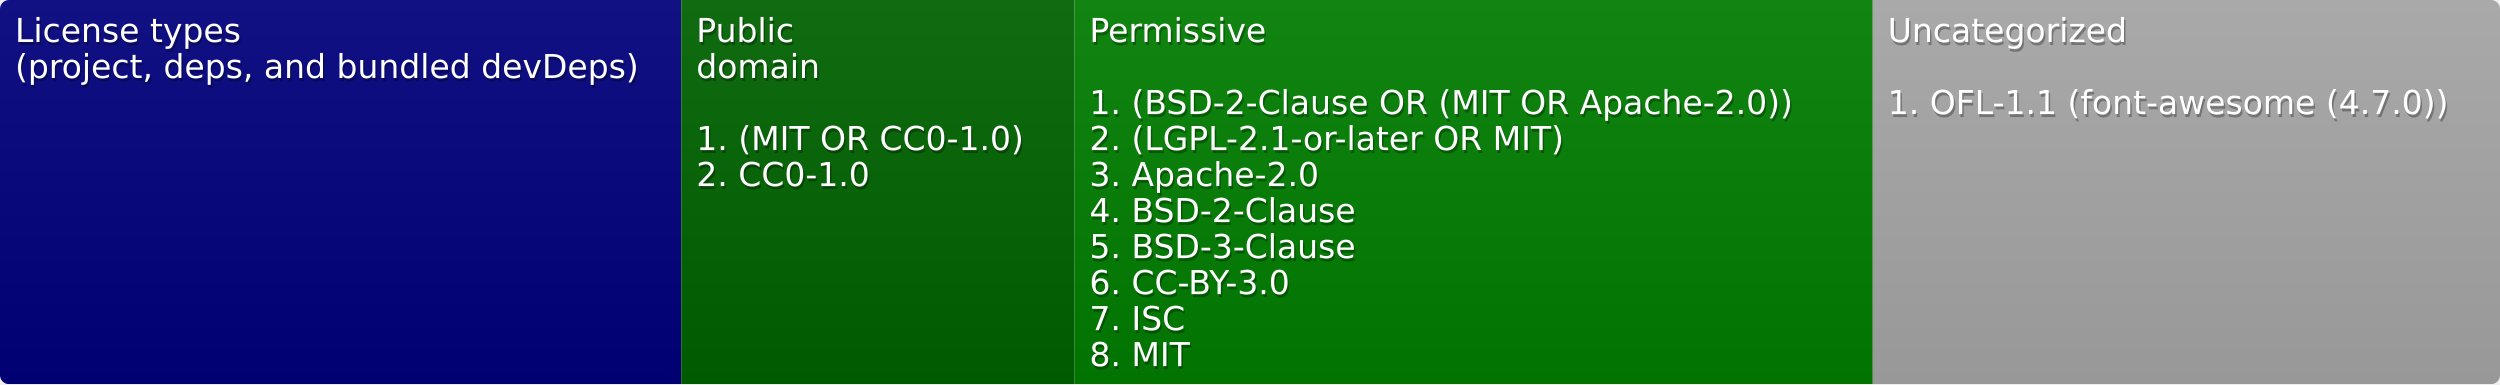
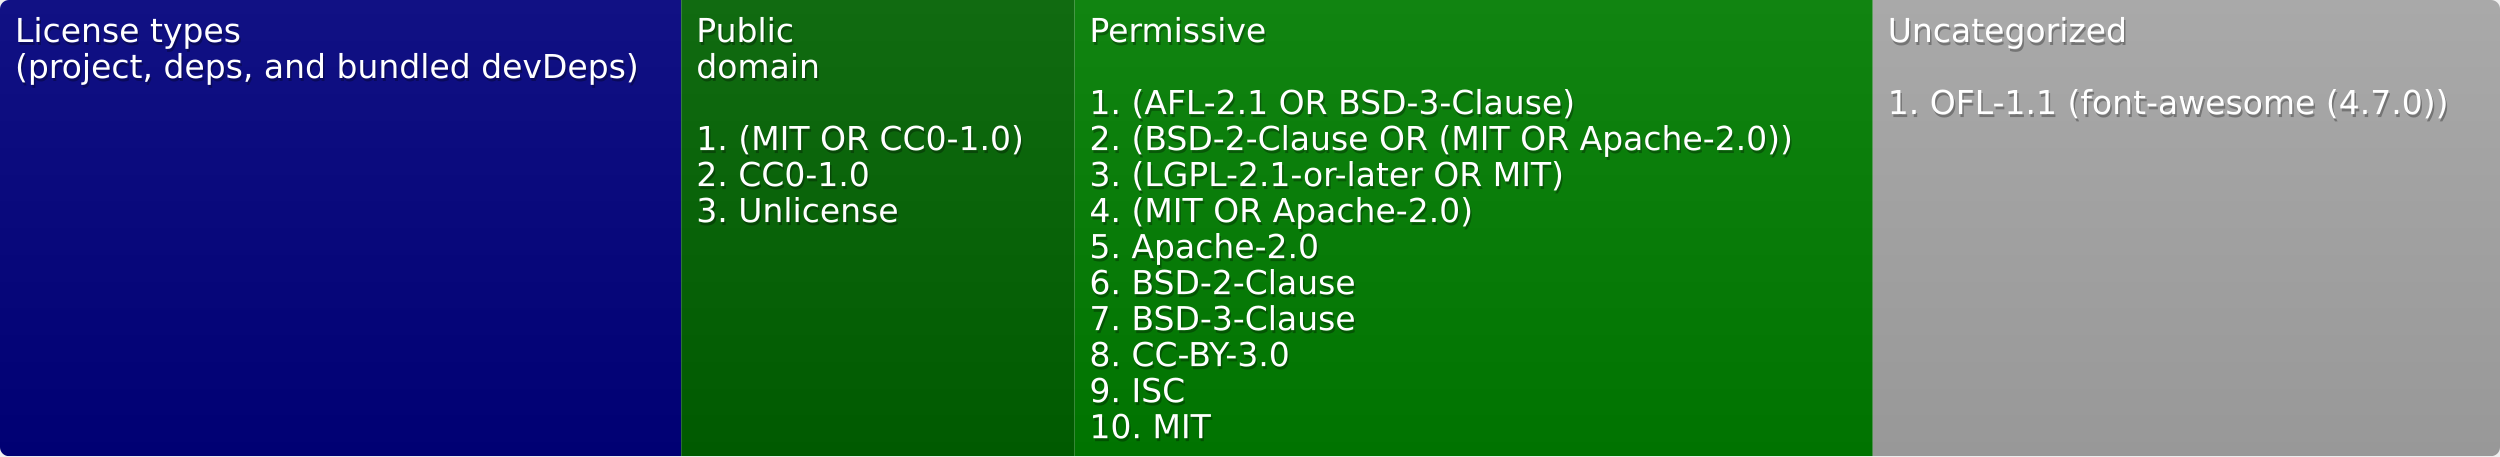
- <svg xmlns="http://www.w3.org/2000/svg" width="833" height="128">
+ <svg xmlns="http://www.w3.org/2000/svg" width="833" height="152">
  <defs>
    <style>text{font-size:11px;font-family:Verdana,DejaVu Sans,Geneva,sans-serif}text.shadow{fill:#010101;fill-opacity:.3}text.high{fill:#fff}</style>
    <linearGradient id="smooth" x2="0" y2="100%">
      <stop offset="0" stop-color="#aaa" stop-opacity=".1" />
      <stop offset="1" stop-opacity=".1" />
    </linearGradient>
    <mask id="round">
      <rect width="100%" height="100%" rx="3" fill="#fff" />
    </mask>
  </defs>
  <g id="bg" mask="url(#round)">
-     <path fill="navy" d="M0 0h227v128H0z" />
-     <path fill="#006400" d="M227 0h131v128H227z" />
-     <path fill="green" d="M358 0h266v128H358z" />
-     <path fill="#a9a9a9" d="M624 0h209v128H624z" />
-     <path fill="url(#smooth)" d="M0 0h833v128H0z" />
+     <path fill="navy" d="M0 0h227v152H0z" />
+     <path fill="#006400" d="M227 0h131v152H227z" />
+     <path fill="green" d="M358 0h266v152H358z" />
+     <path fill="#a9a9a9" d="M624 0h209v152H624z" />
+     <path fill="url(#smooth)" d="M0 0h833v152H0z" />
  </g>
  <g id="fg">
    <text class="shadow" x="5.5" y="15">License types</text>
    <text class="high" x="5" y="14">License types</text>
    <text class="shadow" x="5.5" y="27">(project, deps, and bundled devDeps)</text>
    <text class="high" x="5" y="26">(project, deps, and bundled devDeps)</text>
    <text class="shadow" x="232.5" y="15">Public</text>
    <text class="high" x="232" y="14">Public</text>
    <text class="shadow" x="232.5" y="27">domain</text>
    <text class="high" x="232" y="26">domain</text>
    <text class="shadow" x="232.5" y="51">1. (MIT OR CC0-1.0)</text>
    <text class="high" x="232" y="50">1. (MIT OR CC0-1.0)</text>
    <text class="shadow" x="232.5" y="63">2. CC0-1.0</text>
    <text class="high" x="232" y="62">2. CC0-1.0</text>
+     <text class="shadow" x="232.5" y="75">3. Unlicense</text>
+     <text class="high" x="232" y="74">3. Unlicense</text>
    <text class="shadow" x="363.5" y="15">Permissive</text>
    <text class="high" x="363" y="14">Permissive</text>
-     <text class="shadow" x="363.5" y="39">1. (BSD-2-Clause OR (MIT OR Apache-2.0))</text>
-     <text class="high" x="363" y="38">1. (BSD-2-Clause OR (MIT OR Apache-2.0))</text>
-     <text class="shadow" x="363.5" y="51">2. (LGPL-2.1-or-later OR MIT)</text>
-     <text class="high" x="363" y="50">2. (LGPL-2.1-or-later OR MIT)</text>
-     <text class="shadow" x="363.5" y="63">3. Apache-2.0</text>
-     <text class="high" x="363" y="62">3. Apache-2.0</text>
-     <text class="shadow" x="363.5" y="75">4. BSD-2-Clause</text>
-     <text class="high" x="363" y="74">4. BSD-2-Clause</text>
-     <text class="shadow" x="363.5" y="87">5. BSD-3-Clause</text>
-     <text class="high" x="363" y="86">5. BSD-3-Clause</text>
-     <text class="shadow" x="363.5" y="99">6. CC-BY-3.0</text>
-     <text class="high" x="363" y="98">6. CC-BY-3.0</text>
-     <text class="shadow" x="363.5" y="111">7. ISC</text>
-     <text class="high" x="363" y="110">7. ISC</text>
-     <text class="shadow" x="363.5" y="123">8. MIT</text>
-     <text class="high" x="363" y="122">8. MIT</text>
+     <text class="shadow" x="363.5" y="39">1. (AFL-2.1 OR BSD-3-Clause)</text>
+     <text class="high" x="363" y="38">1. (AFL-2.1 OR BSD-3-Clause)</text>
+     <text class="shadow" x="363.5" y="51">2. (BSD-2-Clause OR (MIT OR Apache-2.0))</text>
+     <text class="high" x="363" y="50">2. (BSD-2-Clause OR (MIT OR Apache-2.0))</text>
+     <text class="shadow" x="363.5" y="63">3. (LGPL-2.1-or-later OR MIT)</text>
+     <text class="high" x="363" y="62">3. (LGPL-2.1-or-later OR MIT)</text>
+     <text class="shadow" x="363.5" y="75">4. (MIT OR Apache-2.0)</text>
+     <text class="high" x="363" y="74">4. (MIT OR Apache-2.0)</text>
+     <text class="shadow" x="363.5" y="87">5. Apache-2.0</text>
+     <text class="high" x="363" y="86">5. Apache-2.0</text>
+     <text class="shadow" x="363.5" y="99">6. BSD-2-Clause</text>
+     <text class="high" x="363" y="98">6. BSD-2-Clause</text>
+     <text class="shadow" x="363.5" y="111">7. BSD-3-Clause</text>
+     <text class="high" x="363" y="110">7. BSD-3-Clause</text>
+     <text class="shadow" x="363.5" y="123">8. CC-BY-3.0</text>
+     <text class="high" x="363" y="122">8. CC-BY-3.0</text>
+     <text class="shadow" x="363.5" y="135">9. ISC</text>
+     <text class="high" x="363" y="134">9. ISC</text>
+     <text class="shadow" x="363.5" y="147">10. MIT</text>
+     <text class="high" x="363" y="146">10. MIT</text>
    <text class="shadow" x="629.5" y="15">Uncategorized</text>
    <text class="high" x="629" y="14">Uncategorized</text>
    <text class="shadow" x="629.5" y="39">1. OFL-1.1 (font-awesome (4.7.0))</text>
    <text class="high" x="629" y="38">1. OFL-1.1 (font-awesome (4.7.0))</text>
  </g>
</svg>
